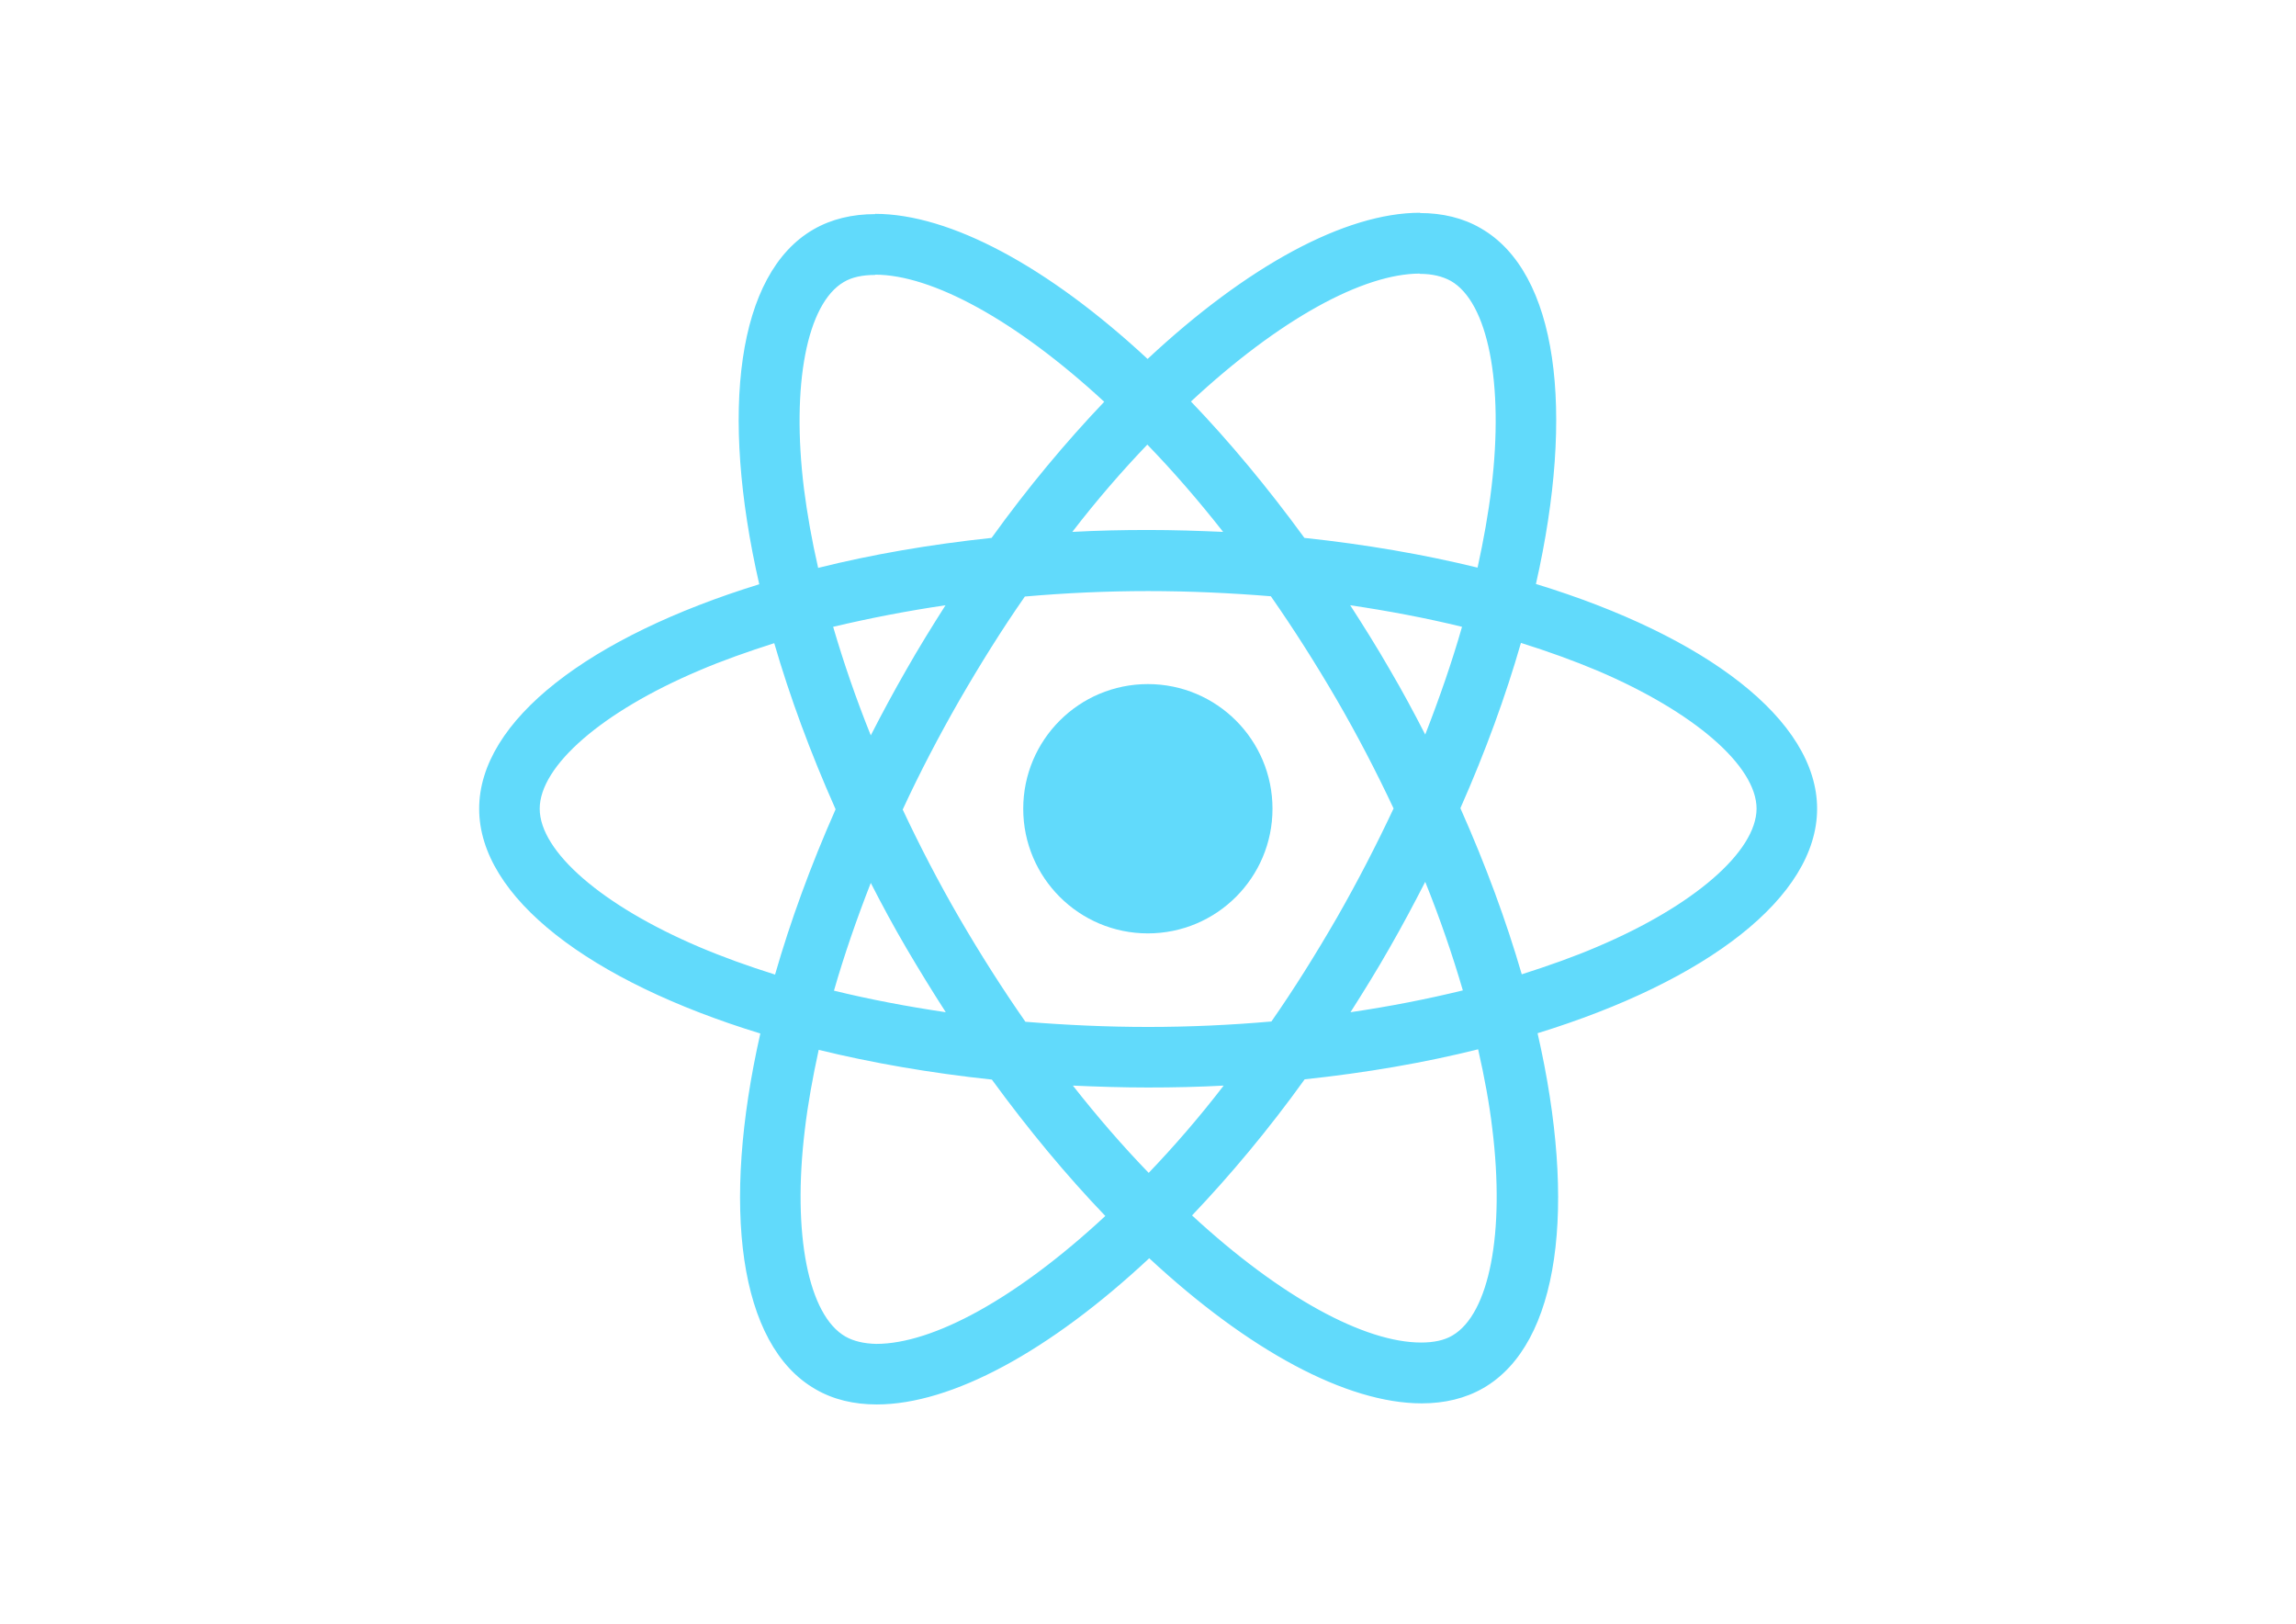
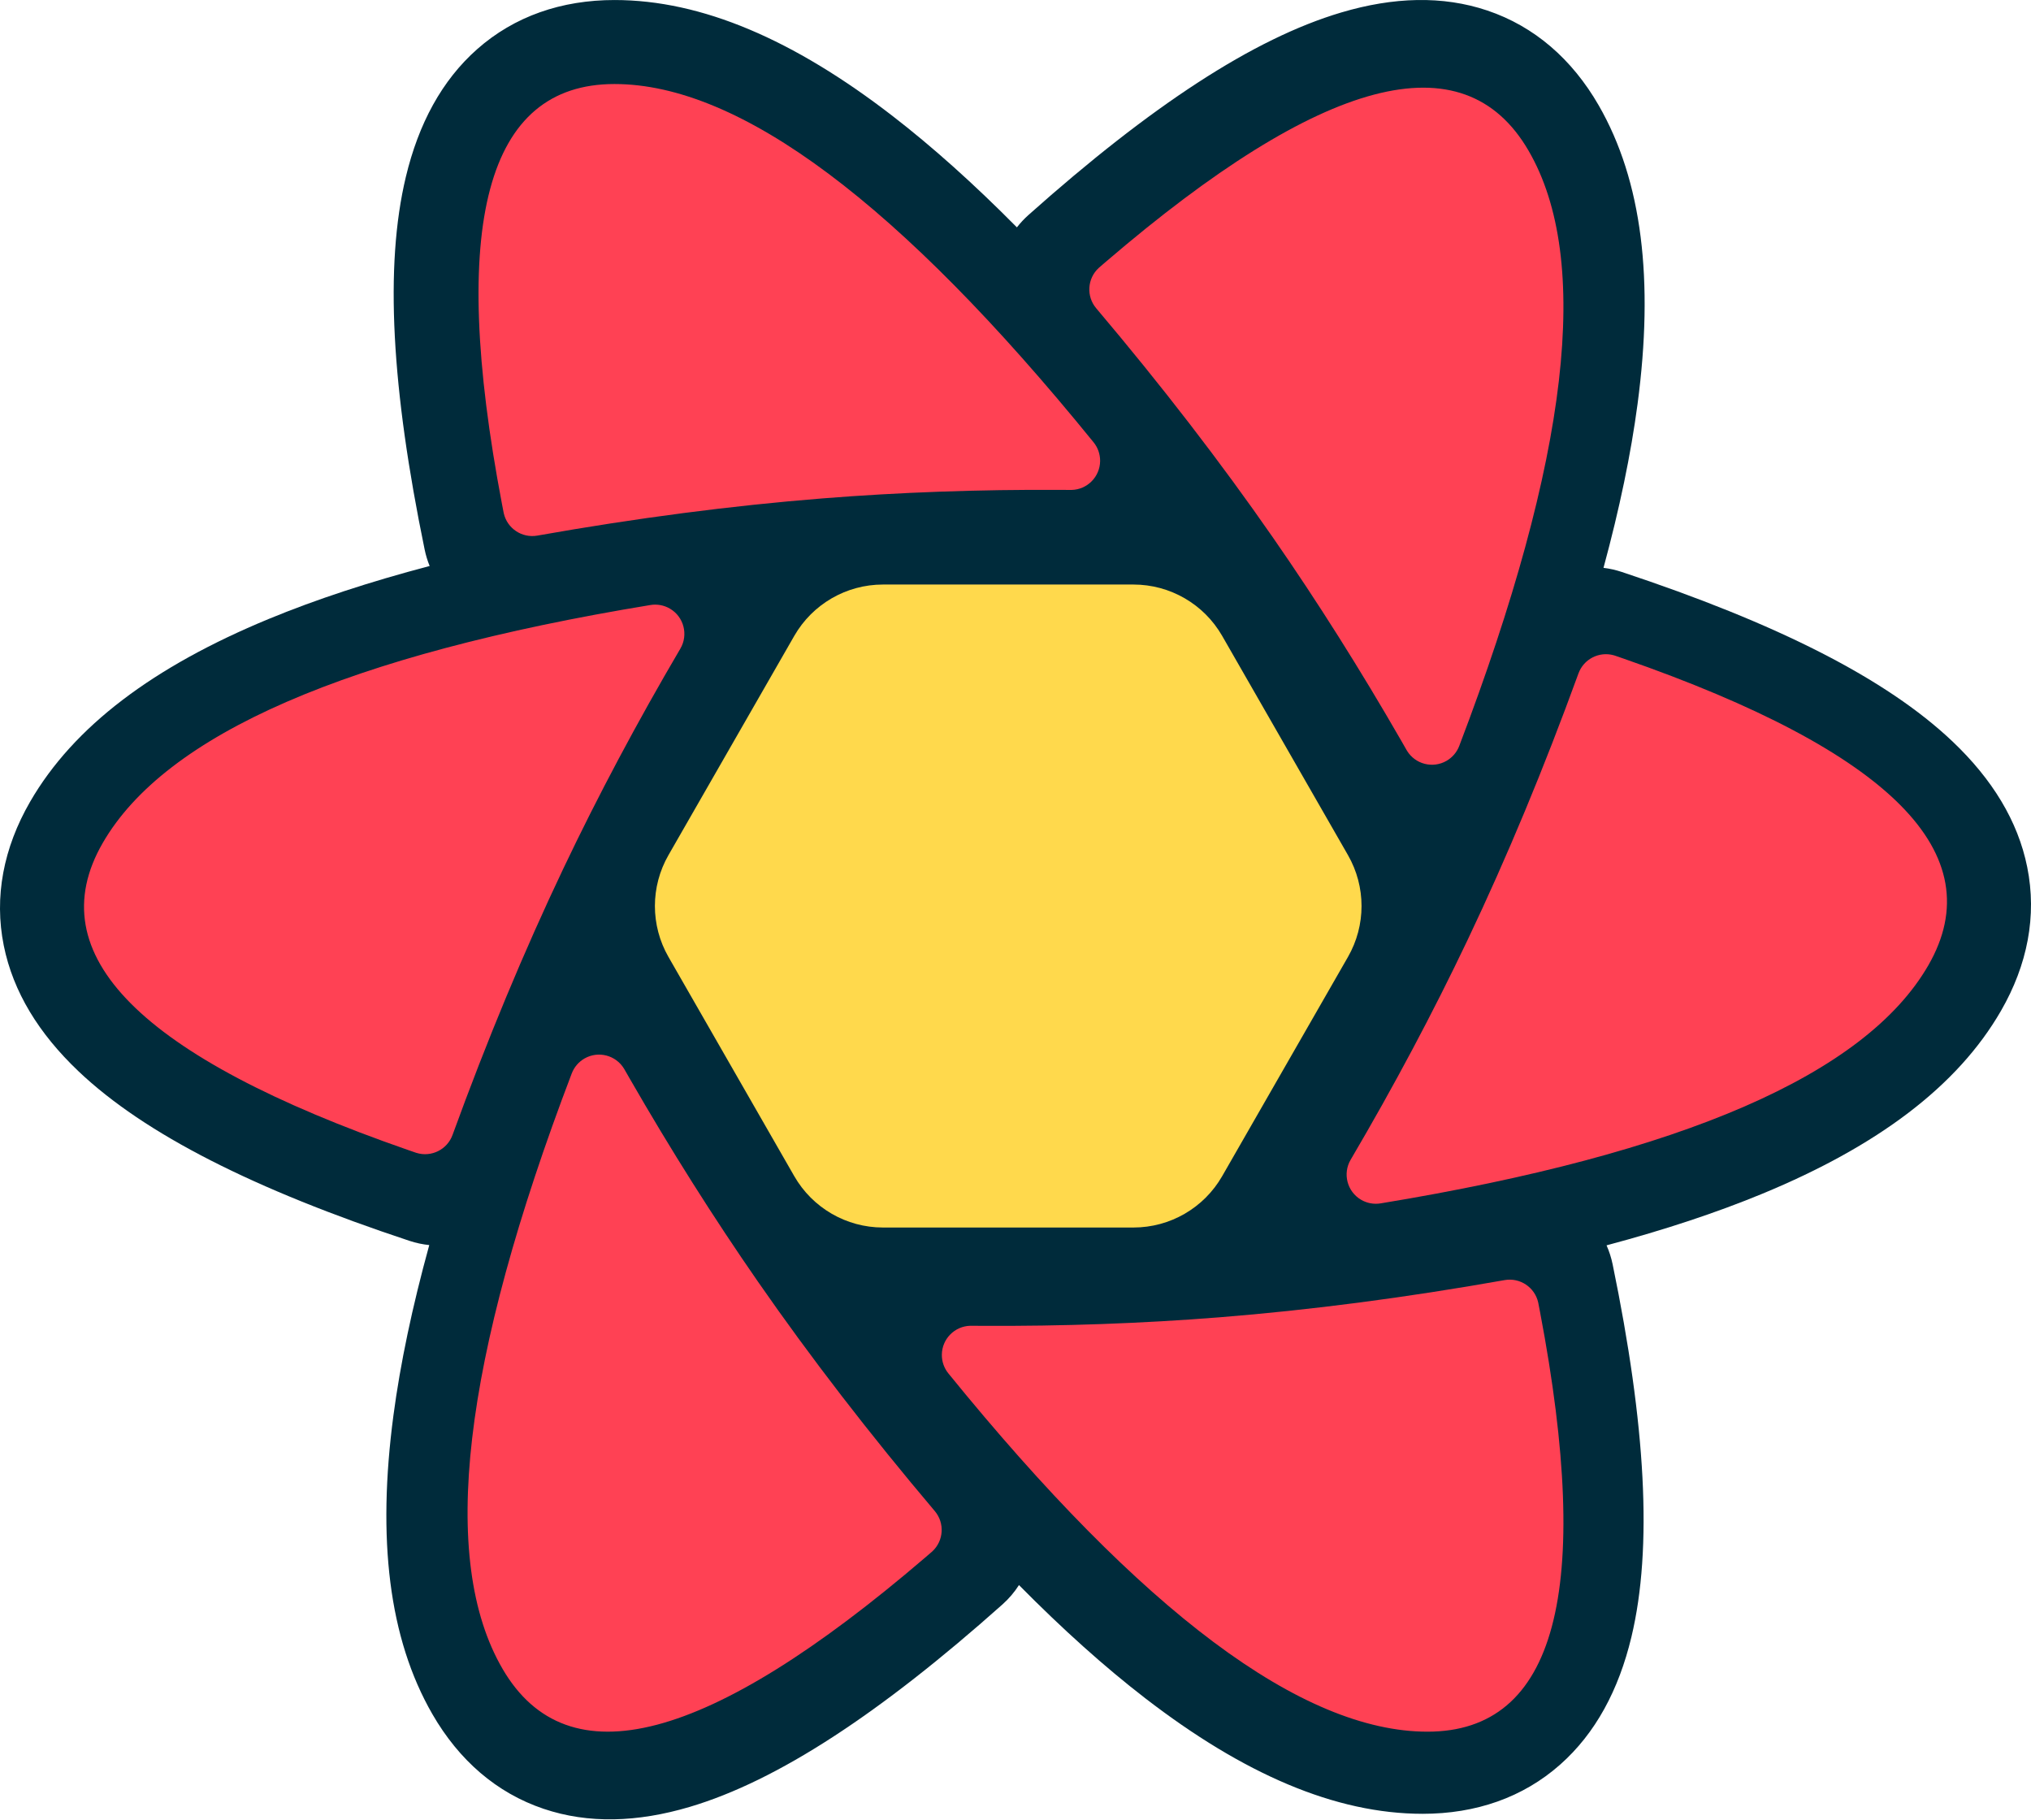
- <svg xmlns="http://www.w3.org/2000/svg" viewBox="0 0 841.9 595.3">
-   <g fill="#61DAFB">
-     <path d="M666.3 296.5c0-32.5-40.7-63.3-103.1-82.4 14.4-63.6 8-114.2-20.2-130.4-6.5-3.8-14.1-5.6-22.4-5.6v22.3c4.6 0 8.3.9 11.4 2.6 13.6 7.8 19.5 37.5 14.9 75.7-1.1 9.4-2.9 19.3-5.1 29.4-19.6-4.8-41-8.5-63.5-10.9-13.5-18.5-27.5-35.3-41.6-50 32.6-30.3 63.2-46.9 84-46.9V78c-27.5 0-63.5 19.6-99.9 53.6-36.4-33.8-72.4-53.2-99.9-53.2v22.3c20.7 0 51.4 16.5 84 46.6-14 14.7-28 31.4-41.3 49.9-22.6 2.4-44 6.1-63.6 11-2.3-10-4-19.7-5.2-29-4.7-38.2 1.1-67.9 14.6-75.8 3-1.8 6.9-2.6 11.5-2.6V78.5c-8.4 0-16 1.8-22.6 5.6-28.1 16.2-34.4 66.7-19.9 130.1-62.2 19.2-102.7 49.9-102.7 82.3 0 32.5 40.7 63.3 103.1 82.4-14.4 63.6-8 114.2 20.2 130.4 6.5 3.8 14.1 5.6 22.5 5.6 27.5 0 63.5-19.6 99.9-53.6 36.4 33.8 72.4 53.2 99.9 53.2 8.4 0 16-1.8 22.6-5.6 28.1-16.2 34.4-66.7 19.9-130.1 62-19.1 102.5-49.9 102.5-82.3zm-130.2-66.7c-3.7 12.9-8.3 26.2-13.5 39.5-4.1-8-8.4-16-13.1-24-4.6-8-9.5-15.8-14.4-23.4 14.2 2.1 27.9 4.7 41 7.9zm-45.8 106.5c-7.8 13.5-15.8 26.3-24.1 38.2-14.9 1.3-30 2-45.2 2-15.1 0-30.2-.7-45-1.9-8.3-11.9-16.4-24.6-24.2-38-7.6-13.1-14.5-26.4-20.8-39.8 6.2-13.4 13.2-26.8 20.7-39.9 7.8-13.5 15.8-26.3 24.1-38.2 14.9-1.3 30-2 45.2-2 15.1 0 30.2.7 45 1.9 8.3 11.9 16.4 24.6 24.2 38 7.6 13.1 14.5 26.4 20.8 39.8-6.3 13.4-13.2 26.8-20.7 39.9zm32.3-13c5.4 13.4 10 26.8 13.8 39.8-13.1 3.2-26.9 5.9-41.2 8 4.9-7.7 9.8-15.6 14.4-23.7 4.6-8 8.9-16.1 13-24.1zM421.2 430c-9.3-9.6-18.6-20.3-27.8-32 9 .4 18.2.7 27.5.7 9.4 0 18.7-.2 27.8-.7-9 11.7-18.3 22.4-27.5 32zm-74.4-58.9c-14.2-2.1-27.9-4.7-41-7.9 3.7-12.9 8.3-26.2 13.5-39.5 4.1 8 8.4 16 13.1 24 4.7 8 9.5 15.8 14.4 23.4zM420.7 163c9.3 9.6 18.6 20.3 27.8 32-9-.4-18.2-.7-27.5-.7-9.4 0-18.7.2-27.8.7 9-11.7 18.3-22.4 27.5-32zm-74 58.9c-4.9 7.7-9.8 15.6-14.4 23.7-4.6 8-8.9 16-13 24-5.4-13.4-10-26.8-13.8-39.8 13.1-3.1 26.9-5.8 41.2-7.9zm-90.5 125.2c-35.4-15.1-58.3-34.9-58.3-50.6 0-15.7 22.9-35.6 58.3-50.6 8.6-3.7 18-7 27.7-10.1 5.7 19.6 13.2 40 22.5 60.9-9.2 20.8-16.6 41.1-22.2 60.6-9.9-3.1-19.3-6.5-28-10.2zM310 490c-13.6-7.8-19.5-37.5-14.9-75.7 1.1-9.4 2.9-19.3 5.1-29.4 19.6 4.8 41 8.5 63.5 10.9 13.5 18.5 27.5 35.3 41.6 50-32.6 30.3-63.2 46.9-84 46.9-4.5-.1-8.3-1-11.3-2.7zm237.2-76.2c4.7 38.2-1.1 67.9-14.6 75.8-3 1.8-6.9 2.6-11.5 2.6-20.7 0-51.4-16.5-84-46.6 14-14.7 28-31.4 41.3-49.9 22.6-2.4 44-6.1 63.6-11 2.3 10.1 4.1 19.8 5.2 29.1zm38.5-66.7c-8.6 3.7-18 7-27.7 10.1-5.7-19.6-13.2-40-22.5-60.9 9.2-20.8 16.6-41.1 22.2-60.6 9.9 3.1 19.3 6.5 28.1 10.2 35.4 15.1 58.3 34.9 58.3 50.6-.1 15.7-23 35.6-58.4 50.6zM320.8 78.4z" />
-     <circle cx="420.9" cy="296.5" r="45.7" />
-     <path d="M520.5 78.1z" />
+ <svg xmlns="http://www.w3.org/2000/svg" width="256" height="229.295" viewBox="0 0 256 229.295" preserveAspectRatio="xMidYMid">
+   <g>
+     <path d="M157.98,142.487 L153.07,151.014 C151.59,153.582 148.852,155.165 145.888,155.165 L108.271,155.165 C105.306,155.165 102.568,153.582 101.089,151.014 L96.178,142.487 L157.98,142.487 Z M171.727,118.617 L163.069,133.651 L91.089,133.651 L82.431,118.617 L171.727,118.617 Z M163.387,95.275 L171.741,109.781 L82.417,109.781 L90.771,95.275 L163.387,95.275 Z M145.888,73.209 C148.852,73.209 151.59,74.792 153.07,77.36 L158.298,86.439 L95.86,86.439 L101.089,77.36 C102.568,74.792 105.306,73.209 108.271,73.209 L145.888,73.209 Z" fill="#00435B" />
+     <path d="M53.523,69.252 C49.356,49.046 48.461,33.548 51.155,22.295 C52.757,15.602 55.686,10.142 60.139,6.202 C64.841,2.043 70.785,0.003 77.465,0.003 C88.483,0.003 100.067,5.027 112.446,14.573 C117.495,18.466 122.735,23.159 128.177,28.654 C128.611,28.097 129.1,27.571 129.646,27.085 C145.032,13.373 157.986,4.854 169.066,1.57 C175.654,-0.384 181.839,-0.57 187.471,1.326 C193.417,3.327 198.154,7.463 201.497,13.256 C207.013,22.817 208.467,35.38 206.411,50.893 C205.573,57.216 204.14,64.103 202.115,71.566 C202.879,71.658 203.645,71.828 204.403,72.079 C223.924,78.548 237.748,85.505 246.117,93.456 C251.096,98.186 254.348,103.452 255.524,109.282 C256.764,115.435 255.554,121.606 252.216,127.395 C246.71,136.943 236.587,144.472 222.164,150.436 C216.373,152.831 209.821,155 202.5,156.951 C202.834,157.705 203.094,158.506 203.267,159.346 C207.434,179.552 208.328,195.05 205.635,206.303 C204.033,212.996 201.104,218.456 196.65,222.396 C191.949,226.555 186.004,228.595 179.325,228.595 C168.306,228.595 156.723,223.571 144.344,214.025 C139.241,210.09 133.943,205.339 128.438,199.768 C127.872,200.654 127.177,201.477 126.354,202.21 C110.968,215.922 98.014,224.441 86.934,227.725 C80.346,229.679 74.161,229.865 68.529,227.969 C62.583,225.968 57.846,221.832 54.503,216.039 C48.987,206.478 47.533,193.915 49.589,178.402 C50.458,171.851 51.965,164.693 54.107,156.917 C53.27,156.833 52.429,156.655 51.597,156.38 C32.076,149.911 18.252,142.954 9.883,135.003 C4.904,130.273 1.652,125.007 0.476,119.177 C-0.764,113.024 0.446,106.852 3.784,101.063 C9.29,91.516 19.413,83.986 33.836,78.022 C39.799,75.556 46.57,73.33 54.156,71.334 C53.886,70.673 53.672,69.977 53.523,69.252 Z" fill="#002B3B" />
+     <path d="M189.647,161.333 C191.588,160.989 193.448,162.233 193.882,164.142 L193.905,164.255 L194.112,165.33 C200.822,200.606 196.095,218.245 179.932,218.245 C164.119,218.245 143.988,203.194 119.54,173.092 C119,172.427 118.708,171.595 118.716,170.738 C118.733,168.742 120.335,167.131 122.317,167.087 L122.431,167.087 L123.719,167.096 C134.007,167.152 144.008,166.793 153.723,166.02 C165.19,165.107 177.165,163.545 189.647,161.333 Z M78.646,134.667 L78.708,134.772 L79.354,135.899 C84.531,144.899 89.924,153.441 95.535,161.526 C102.142,171.046 109.572,180.684 117.825,190.44 C119.101,191.949 118.956,194.189 117.515,195.522 L117.422,195.605 L116.591,196.32 C89.285,219.717 71.537,224.388 63.348,210.332 C55.331,196.575 58.238,171.559 72.067,135.285 C72.371,134.488 72.942,133.821 73.683,133.398 C75.414,132.41 77.61,132.981 78.646,134.667 Z M203.503,82.613 L203.615,82.65 L204.643,83.004 C238.348,94.729 251.153,107.614 243.059,121.659 C235.143,135.395 212.129,145.397 174.018,151.663 C173.168,151.803 172.296,151.64 171.554,151.204 C169.8,150.173 169.214,147.915 170.245,146.162 C175.703,136.876 180.62,127.638 184.994,118.445 C189.954,108.02 194.609,96.829 198.959,84.874 C199.619,83.062 201.556,82.077 203.391,82.58 L203.503,82.613 Z M84.446,76.71 C86.2,77.741 86.786,79.998 85.755,81.752 C80.297,91.037 75.38,100.276 71.006,109.469 C66.046,119.894 61.391,131.084 57.041,143.039 C56.368,144.889 54.364,145.876 52.497,145.301 L52.385,145.264 L51.357,144.909 C17.652,133.185 4.847,120.3 12.941,106.255 C20.857,92.518 43.871,82.517 81.982,76.251 C82.832,76.111 83.704,76.273 84.446,76.71 Z M192.652,18.962 C200.669,32.72 197.762,57.736 183.933,94.01 C183.629,94.807 183.058,95.474 182.317,95.897 C180.586,96.885 178.39,96.314 177.354,94.628 L177.292,94.523 L176.646,93.396 C171.469,84.396 166.076,75.854 160.465,67.769 C153.858,58.249 146.428,48.611 138.175,38.855 C136.899,37.346 137.044,35.106 138.485,33.773 L138.578,33.69 L139.409,32.975 C166.715,9.578 184.463,4.907 192.652,18.962 Z M77.449,10.59 C93.263,10.59 113.394,25.641 137.841,55.742 C138.382,56.407 138.673,57.24 138.666,58.097 C138.648,60.093 137.046,61.704 135.065,61.747 L134.95,61.748 L133.662,61.739 C123.375,61.683 113.373,62.042 103.659,62.815 C92.191,63.728 80.216,65.29 67.734,67.502 C65.793,67.846 63.933,66.602 63.5,64.692 L63.476,64.579 L63.269,63.505 C56.559,28.228 61.286,10.59 77.449,10.59 Z" fill="#FF4154" />
+     <g transform="translate(80.57554, 73.66907)" fill="#FFD94C">
+       <path d="M30.719,-1.39989681e-23 L62.295,-1.39989681e-23 C66.913,-1.39989681e-23 71.178,2.47 73.476,6.475 L89.331,34.101 C91.612,38.075 91.612,42.961 89.331,46.935 L73.476,74.561 C71.178,78.566 66.913,81.036 62.295,81.036 L30.719,81.036 C26.101,81.036 21.836,78.566 19.537,74.561 L3.683,46.935 C1.402,42.961 1.402,38.075 3.683,34.101 L19.537,6.475 C21.836,2.47 26.101,-1.39989681e-23 30.719,-1.39989681e-23 Z M57.482,8.338 C62.103,8.338 66.37,10.811 68.667,14.819 L79.723,34.107 C81.999,38.078 81.999,42.958 79.723,46.929 L68.667,66.217 C66.37,70.225 62.103,72.698 57.482,72.698 L35.531,72.698 C30.911,72.698 26.644,70.225 24.347,66.217 L13.291,46.929 C11.015,42.958 11.015,38.078 13.291,34.107 L24.347,14.819 C26.644,10.811 30.911,8.338 35.531,8.338 L57.482,8.338 Z M52.295,17.458 L40.719,17.458 C36.103,17.458 31.84,19.925 29.54,23.927 L29.54,23.927 L23.698,34.095 C21.413,38.072 21.413,42.964 23.698,46.941 L23.698,46.941 L29.54,57.109 C31.84,61.111 36.103,63.578 40.719,63.578 L40.719,63.578 L52.295,63.578 C56.911,63.578 61.174,61.111 63.474,57.109 L63.474,57.109 L69.316,46.941 C71.601,42.964 71.601,38.072 69.316,34.095 L69.316,34.095 L63.474,23.927 C61.174,19.925 56.911,17.458 52.295,17.458 L52.295,17.458 Z M47.301,26.187 C51.913,26.187 56.174,28.651 58.474,32.648 L59.303,34.087 C61.594,38.068 61.594,42.968 59.303,46.949 L58.474,48.388 C56.174,52.385 51.913,54.849 47.301,54.849 L45.713,54.849 C41.101,54.849 36.84,52.385 34.54,48.388 L33.711,46.949 C31.42,42.968 31.42,38.068 33.711,34.087 L34.54,32.648 C36.84,28.651 41.101,26.187 45.713,26.187 L47.301,26.187 Z M46.509,34.786 C44.456,34.786 42.563,35.878 41.538,37.652 C40.514,39.425 40.514,41.611 41.538,43.384 C42.563,45.158 44.456,46.25 46.505,46.25 L46.505,46.25 C48.558,46.25 50.451,45.158 51.476,43.384 C52.5,41.611 52.5,39.425 51.476,37.652 C50.451,35.878 48.558,34.786 46.509,34.786 L46.509,34.786 Z M2.01124849e-22,40.518 L10.321,40.518" />
+     </g>
  </g>
</svg>
